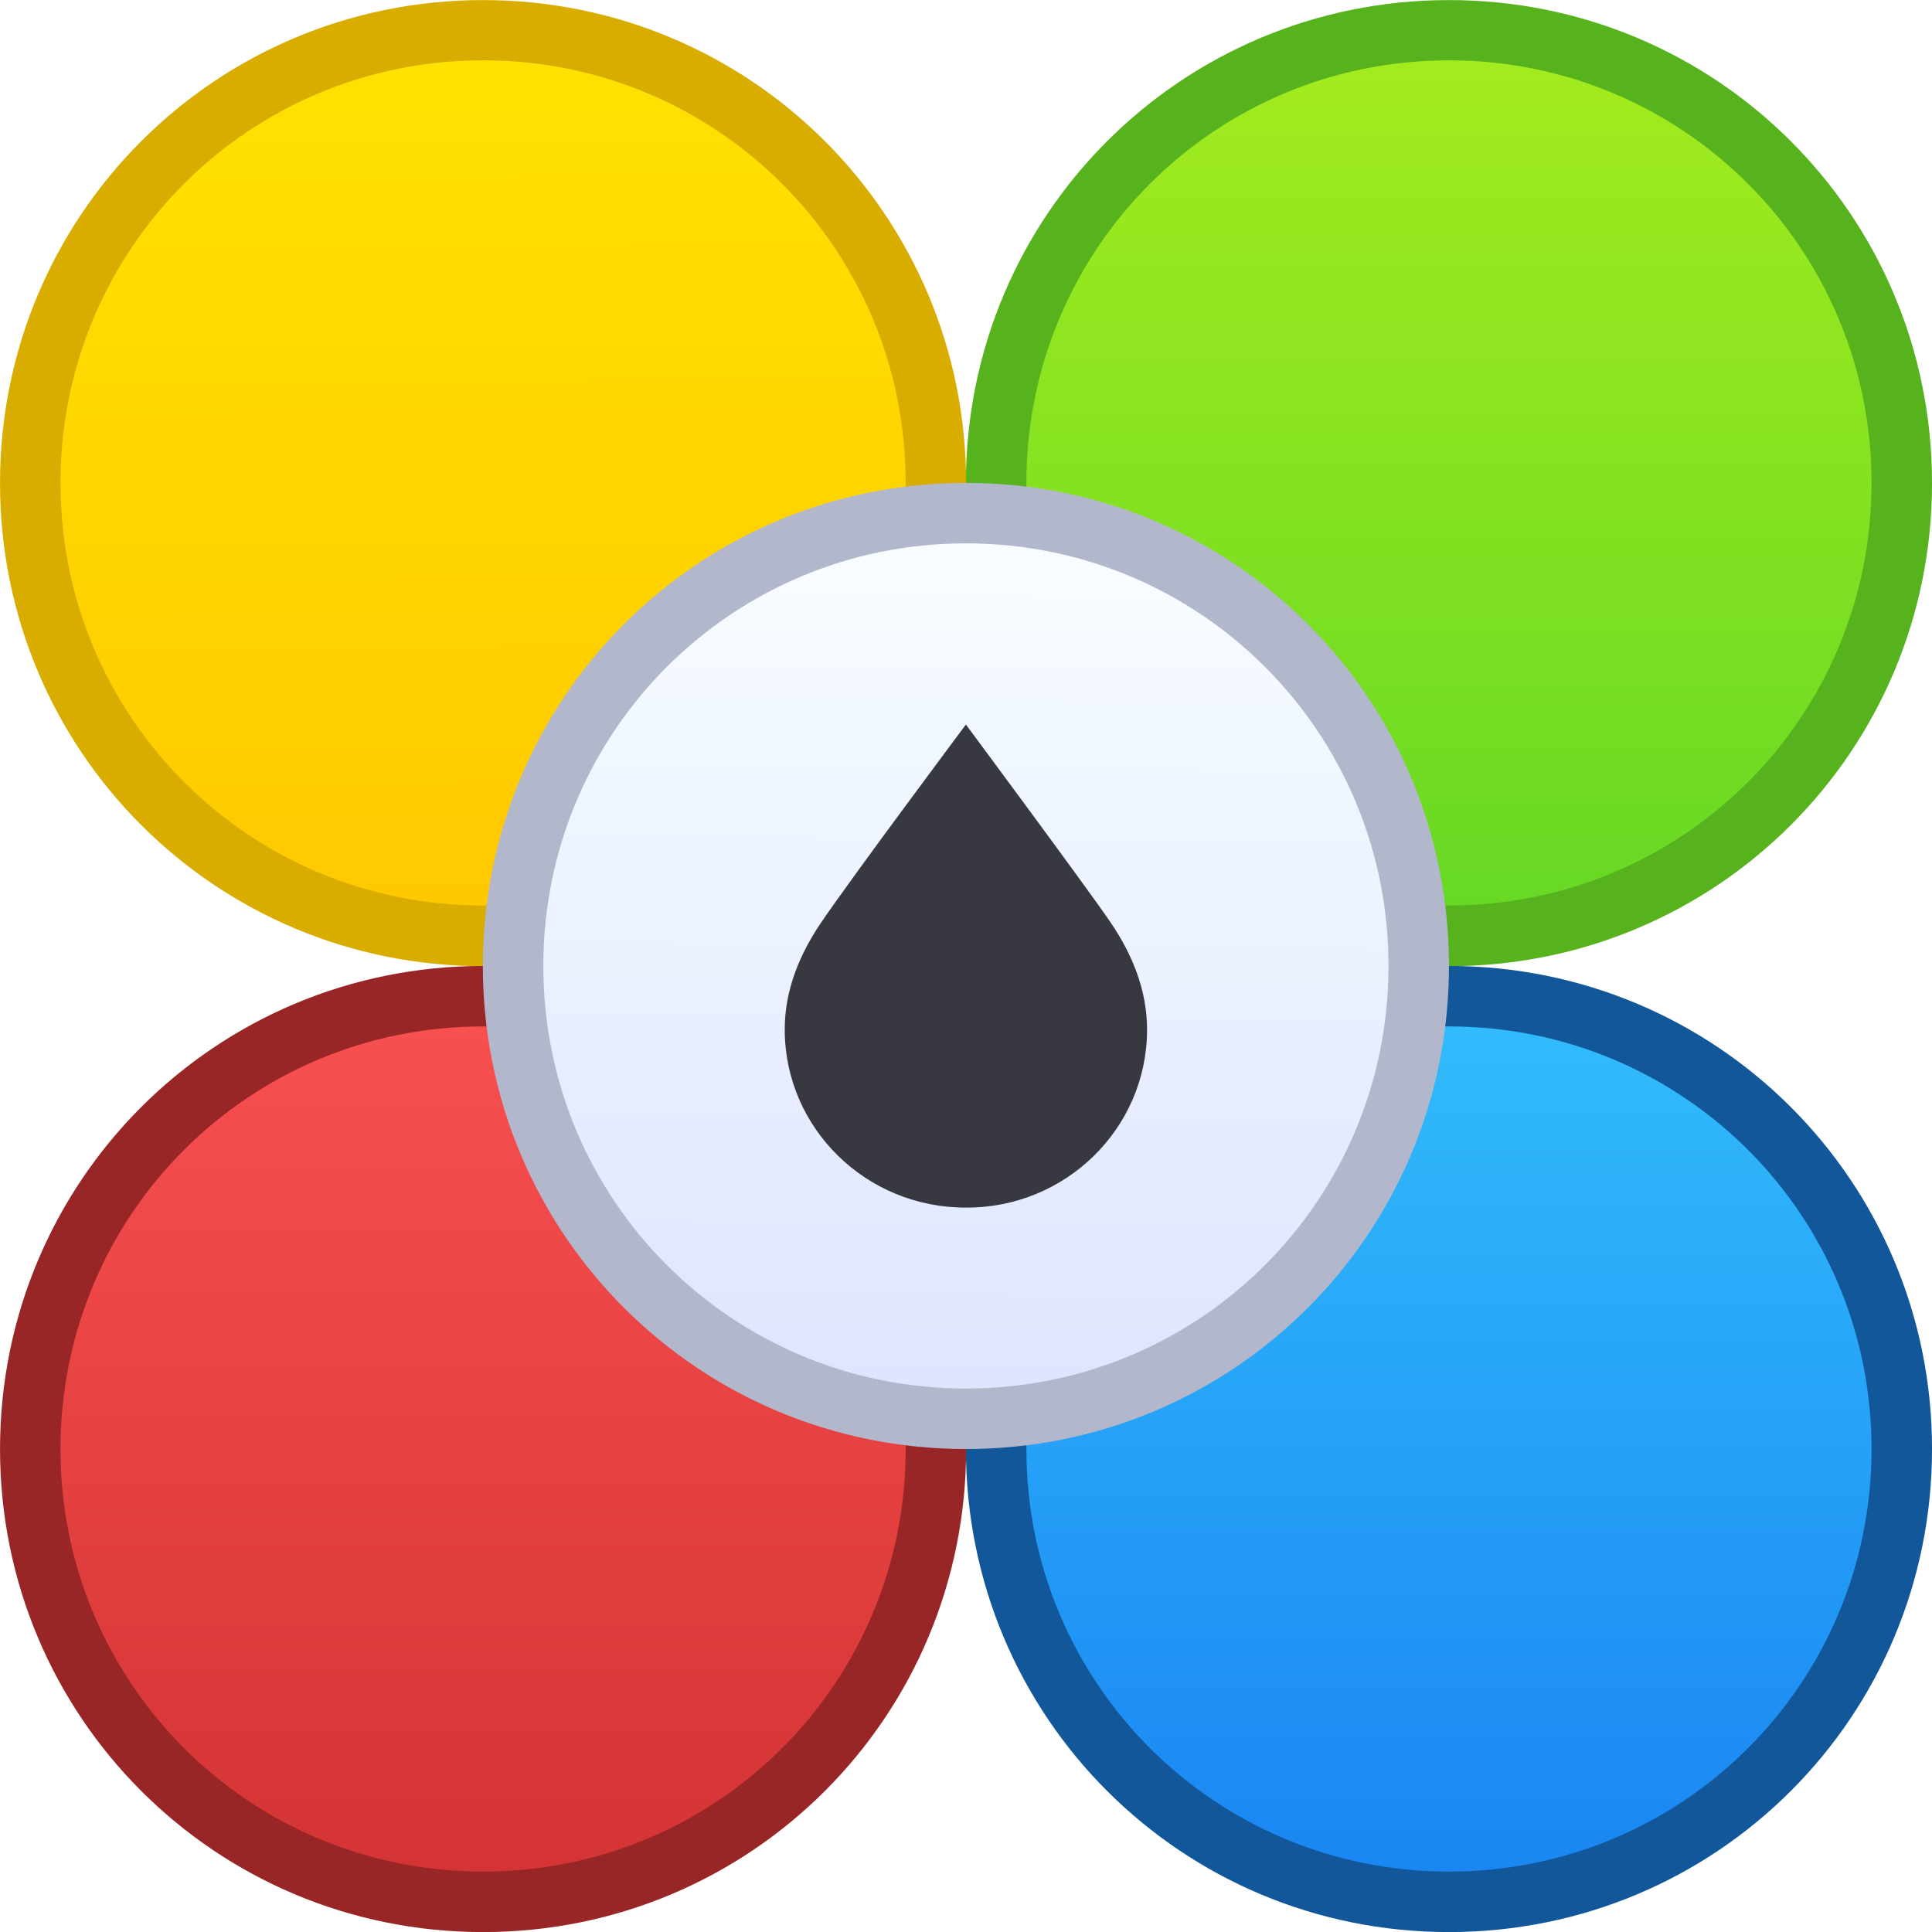
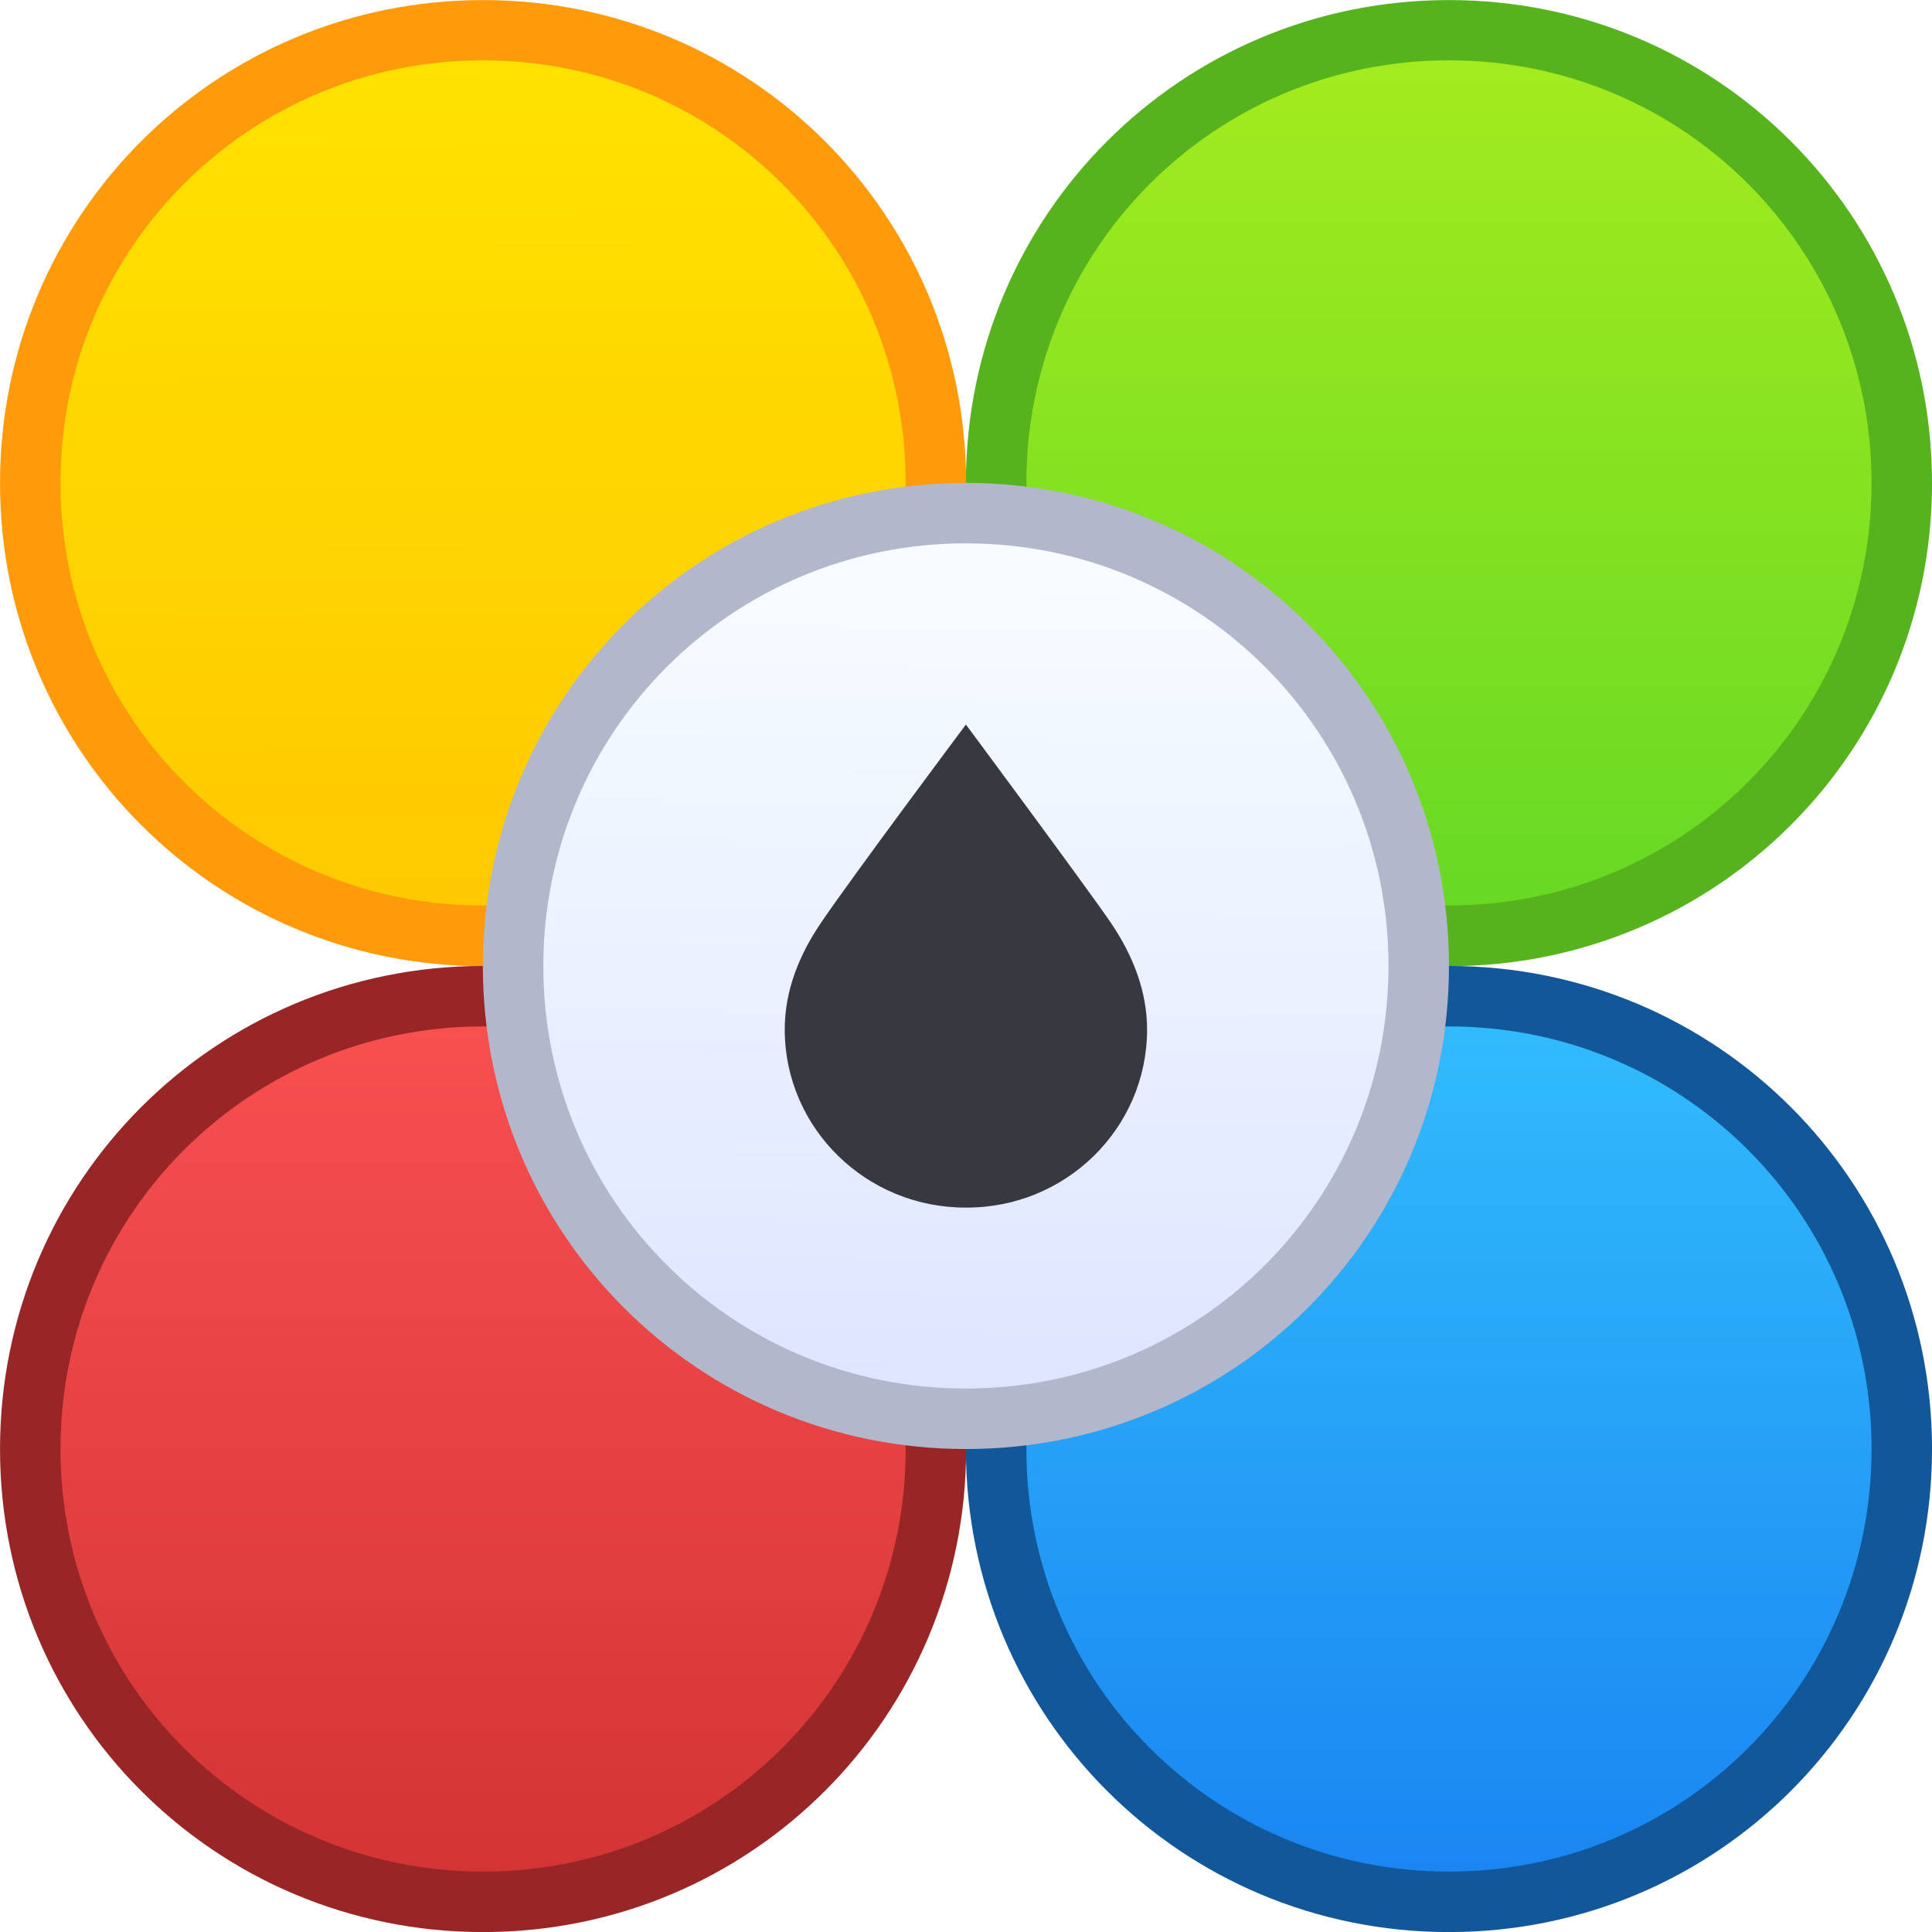
<svg xmlns="http://www.w3.org/2000/svg" xmlns:xlink="http://www.w3.org/1999/xlink" width="32" height="32" viewBox="0 0 8.467 8.467" version="1.1" id="svg8">
  <defs id="defs2">
    <linearGradient gradientTransform="matrix(1.166663,0,0,1.166663,1.676392,-52.90467)" xlink:href="#linearGradient4619" id="linearGradient4621" x1="0.58" y1="295.602" x2="0.58" y2="292.427" gradientUnits="userSpaceOnUse" />
    <linearGradient id="linearGradient4619">
      <stop style="stop-color:#67d924;stop-opacity:1" offset="0" id="stop4615" />
      <stop style="stop-color:#a3eb1e;stop-opacity:1" offset="1" id="stop4617" />
    </linearGradient>
    <linearGradient gradientTransform="matrix(1.166667,0,0,1.166667,2.381946,-52.90573)" xlink:href="#linearGradient4627" id="linearGradient4629" x1="-3.635" y1="295.574" x2="-3.653" y2="292.427" gradientUnits="userSpaceOnUse" />
    <linearGradient id="linearGradient4627">
      <stop style="stop-color:#ffc900;stop-opacity:1" offset="0" id="stop4623" />
      <stop style="stop-color:#ffe200;stop-opacity:1" offset="1" id="stop4625" />
    </linearGradient>
    <linearGradient gradientTransform="matrix(1.166667,0,0,1.166667,2.029168,-53.2585)" xlink:href="#linearGradient4662" id="linearGradient4664" x1="-1.565" y1="297.69" x2="-1.537" y2="294.544" gradientUnits="userSpaceOnUse" />
    <linearGradient id="linearGradient4662">
      <stop style="stop-color:#dfe5ff;stop-opacity:1" offset="0" id="stop4658" />
      <stop style="stop-color:#f7fdff;stop-opacity:1" offset="1" id="stop4660" />
    </linearGradient>
    <linearGradient gradientUnits="userSpaceOnUse" y2="285.623" x2="9.525" y1="290.915" x1="9.525" id="linearGradient4581-2-3" xlink:href="#linearGradient4717" gradientTransform="matrix(0.6999999,0,0,0.6999999,-4.314598,92.55658)" />
    <linearGradient id="linearGradient4717">
      <stop style="stop-color:#1a86f2;stop-opacity:1" offset="0" id="stop4713" />
      <stop style="stop-color:#31bbfc;stop-opacity:1" offset="1" id="stop4715" />
    </linearGradient>
    <linearGradient gradientTransform="matrix(1.166667,0,0,1.166667,2.381945,-53.61127)" xlink:href="#linearGradient4534" id="linearGradient4536" x1="-3.653" y1="299.836" x2="-3.653" y2="296.661" gradientUnits="userSpaceOnUse" />
    <linearGradient id="linearGradient4534">
      <stop style="stop-color:#d43434;stop-opacity:1" offset="0" id="stop4530" />
      <stop style="stop-color:#f84f4f;stop-opacity:1" offset="1" id="stop4532" />
    </linearGradient>
  </defs>
  <g id="layer1" transform="translate(0,-288.5333)">
    <g id="g13383" transform="translate(3.997098,0.5386184)">
      <path id="rect4496-7" d="m 2.353,287.995 c 1.173,0 2.117,0.944 2.117,2.117 0,1.173 -0.944,2.117 -2.117,2.117 -1.173,0 -2.117,-0.944 -2.117,-2.117 0,-1.173 0.944,-2.117 2.117,-2.117 z" style="fill:#56b21d;fill-opacity:1;stroke:none;stroke-width:0.207;stroke-linecap:round;stroke-linejoin:round;stroke-miterlimit:4;stroke-dasharray:none;stroke-opacity:1" />
      <path id="rect4570" d="m 2.353,288.259 c 1.026,0 1.852,0.826 1.852,1.852 0,1.026 -0.826,1.852 -1.852,1.852 -1.026,0 -1.852,-0.826 -1.852,-1.852 0,-1.026 0.826,-1.852 1.852,-1.852 z" style="fill:url(#linearGradient4621);fill-opacity:1;stroke:none;stroke-width:0.185;stroke-linecap:round;stroke-linejoin:round;stroke-miterlimit:4;stroke-dasharray:none;stroke-opacity:1" />
-       <path id="rect4496-7-5" d="m -1.88,287.995 c 1.173,0 2.117,0.944 2.117,2.117 0,1.173 -0.944,2.117 -2.117,2.117 -1.173,0 -2.117,-0.944 -2.117,-2.117 0,-1.173 0.944,-2.117 2.117,-2.117 z" style="fill:#d9ad00;fill-opacity:1;stroke:none;stroke-width:0.207;stroke-linecap:round;stroke-linejoin:round;stroke-miterlimit:4;stroke-dasharray:none;stroke-opacity:1" />
+       <path id="rect4496-7-5" d="m -1.88,287.995 c 1.173,0 2.117,0.944 2.117,2.117 0,1.173 -0.944,2.117 -2.117,2.117 -1.173,0 -2.117,-0.944 -2.117,-2.117 0,-1.173 0.944,-2.117 2.117,-2.117 z" style="fill:#ff9a0a;fill-opacity:1;stroke:none;stroke-width:0.207;stroke-linecap:round;stroke-linejoin:round;stroke-miterlimit:4;stroke-dasharray:none;stroke-opacity:1" />
      <path id="rect4570-9" d="m -1.88,288.259 c 1.026,0 1.852,0.826 1.852,1.852 0,1.026 -0.826,1.852 -1.852,1.852 -1.026,0 -1.852,-0.826 -1.852,-1.852 0,-1.026 0.826,-1.852 1.852,-1.852 z" style="fill:url(#linearGradient4629);fill-opacity:1;stroke:none;stroke-width:0.186;stroke-linecap:round;stroke-linejoin:round;stroke-miterlimit:4;stroke-dasharray:none;stroke-opacity:1" />
      <path id="rect4496" d="m 2.353,292.228 c 1.173,0 2.117,0.944 2.117,2.117 0,1.173 -0.944,2.117 -2.117,2.117 -1.173,0 -2.117,-0.944 -2.117,-2.117 0,-1.173 0.944,-2.117 2.117,-2.117 z" style="fill:#115799;fill-opacity:1;stroke:none;stroke-width:0.207;stroke-linecap:round;stroke-linejoin:round;stroke-miterlimit:4;stroke-dasharray:none;stroke-opacity:1" />
      <path id="rect4570-9-6" d="m 2.353,292.493 c 1.026,0 1.852,0.826 1.852,1.852 0,1.026 -0.826,1.852 -1.852,1.852 -1.026,0 -1.852,-0.826 -1.852,-1.852 0,-1.026 0.826,-1.852 1.852,-1.852 z" style="fill:url(#linearGradient4581-2-3);fill-opacity:1;stroke:none;stroke-width:0.186;stroke-linecap:round;stroke-linejoin:round;stroke-miterlimit:4;stroke-dasharray:none;stroke-opacity:1" />
      <path id="rect4496-3" d="m -1.88,292.228 c 1.173,0 2.117,0.944 2.117,2.117 0,1.173 -0.944,2.117 -2.117,2.117 -1.173,0 -2.117,-0.944 -2.117,-2.117 0,-1.173 0.944,-2.117 2.117,-2.117 z" style="fill:#992626;fill-opacity:1;stroke:none;stroke-width:0.207;stroke-linecap:round;stroke-linejoin:round;stroke-miterlimit:4;stroke-dasharray:none;stroke-opacity:1" />
      <path id="rect4570-9-6-5" d="m -1.88,292.493 c 1.026,0 1.852,0.826 1.852,1.852 0,1.026 -0.826,1.852 -1.852,1.852 -1.026,0 -1.852,-0.826 -1.852,-1.852 0,-1.026 0.826,-1.852 1.852,-1.852 z" style="fill:url(#linearGradient4536);fill-opacity:1;stroke:none;stroke-width:0.186;stroke-linecap:round;stroke-linejoin:round;stroke-miterlimit:4;stroke-dasharray:none;stroke-opacity:1" />
      <path id="rect4496-1" d="m 0.236,290.111 c 1.173,0 2.117,0.944 2.117,2.117 0,1.173 -0.944,2.117 -2.117,2.117 -1.173,0 -2.117,-0.944 -2.117,-2.117 0,-1.173 0.944,-2.117 2.117,-2.117 z" style="fill:#b3b7cc;fill-opacity:1;stroke:none;stroke-width:0.207;stroke-linecap:round;stroke-linejoin:round;stroke-miterlimit:4;stroke-dasharray:none;stroke-opacity:1" />
      <path id="rect4570-9-6-2" d="m 0.236,290.376 c 1.026,0 1.852,0.826 1.852,1.852 0,1.026 -0.826,1.852 -1.852,1.852 -1.026,0 -1.852,-0.826 -1.852,-1.852 0,-1.026 0.826,-1.852 1.852,-1.852 z" style="fill:url(#linearGradient4664);fill-opacity:1;stroke:none;stroke-width:0.185;stroke-linecap:round;stroke-linejoin:round;stroke-miterlimit:4;stroke-dasharray:none;stroke-opacity:1" />
      <path id="path4823-3" d="m 0.236,291.17 c 0,0 -0.5,0.669 -0.636,0.87 -0.092,0.136 -0.159,0.294 -0.158,0.47 0.002,0.43 0.357,0.778 0.794,0.777 0.437,0.002 0.792,-0.346 0.794,-0.777 6.615e-4,-0.176 -0.066,-0.334 -0.158,-0.47 -0.098,-0.145 -0.636,-0.87 -0.636,-0.87 z" style="fill:#383940;fill-opacity:1;stroke-width:0.005" />
    </g>
  </g>
</svg>
